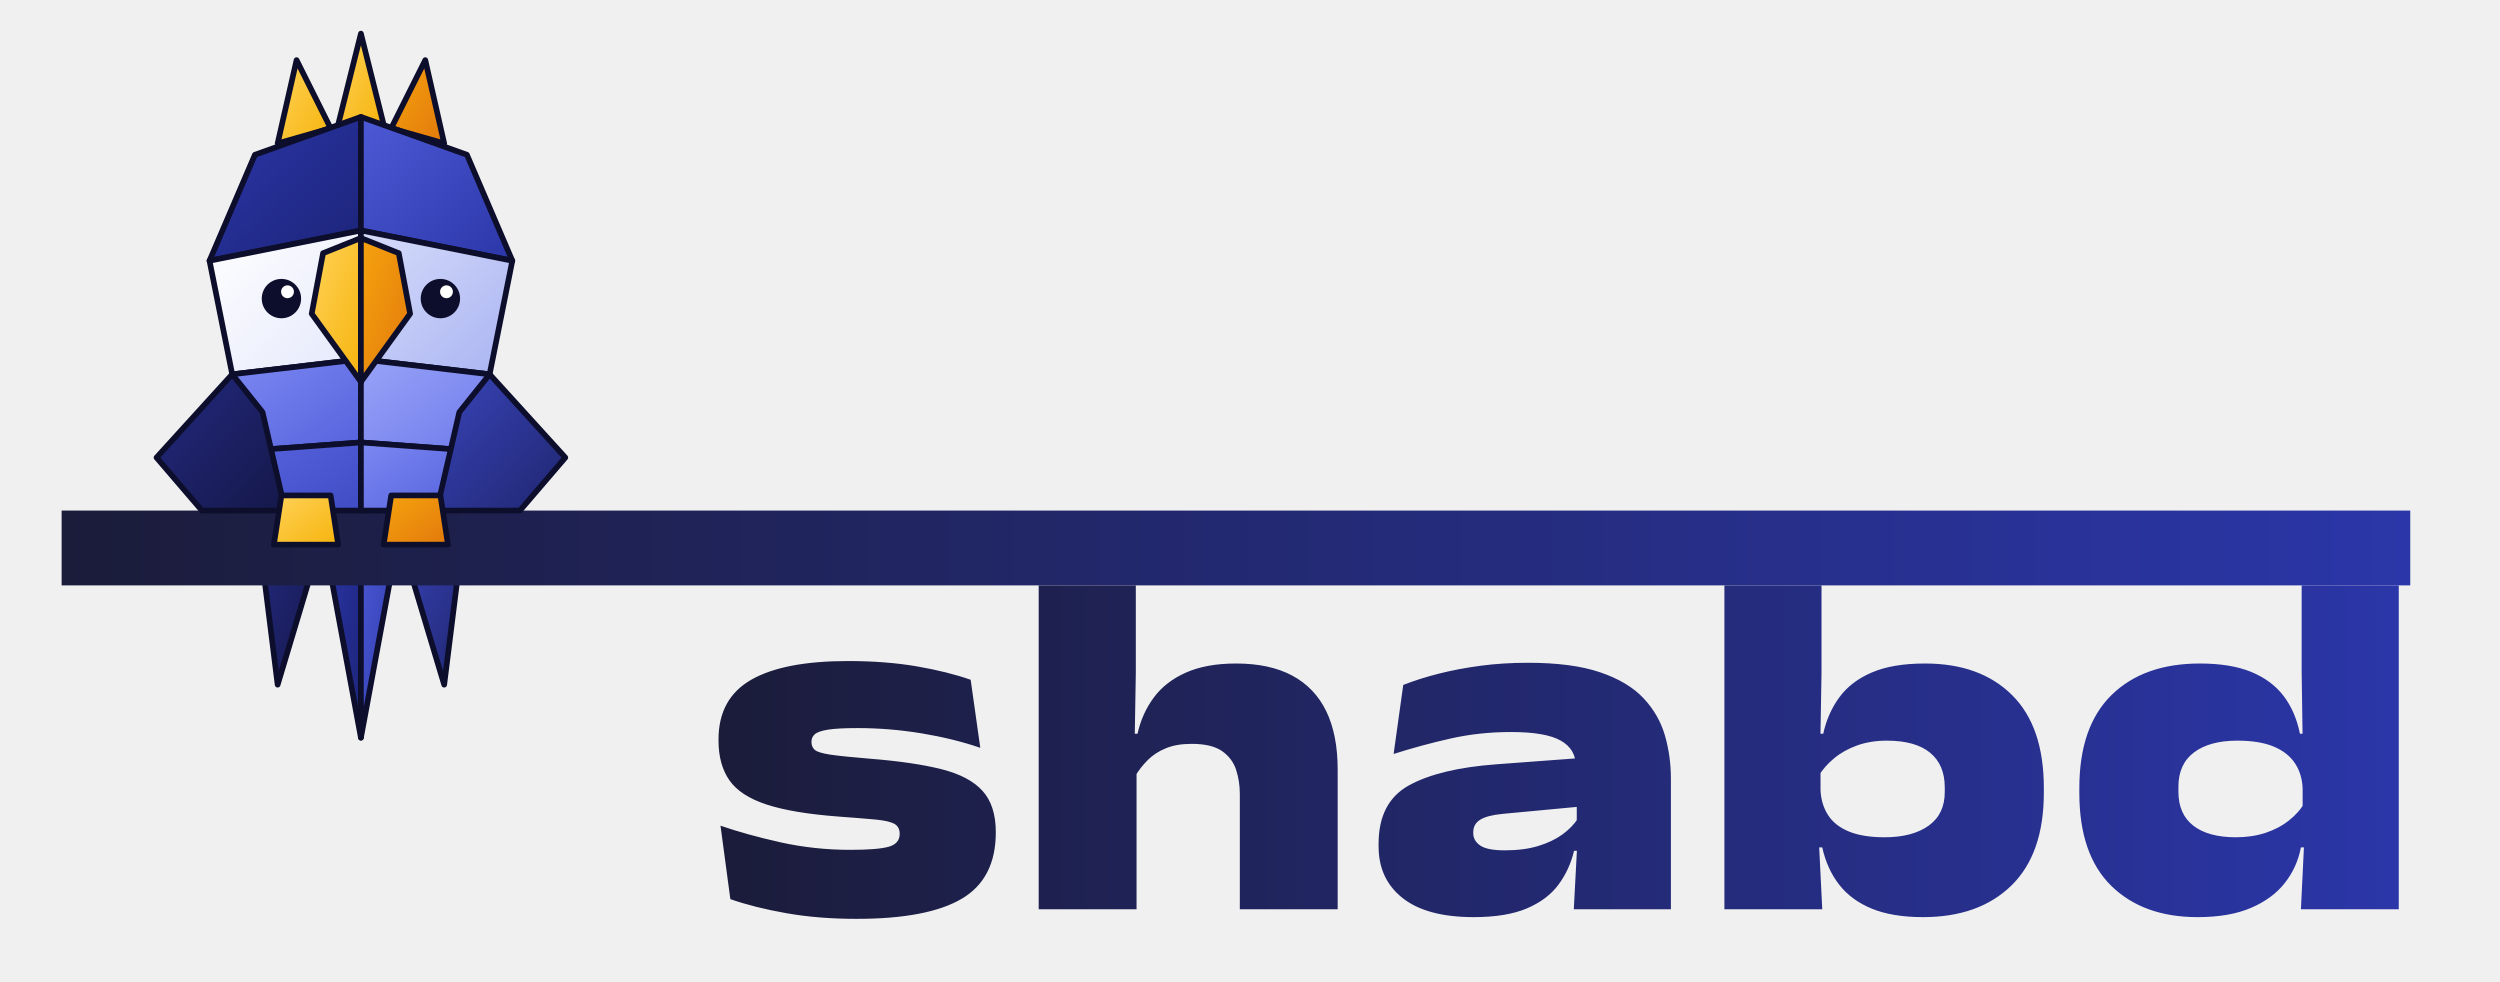
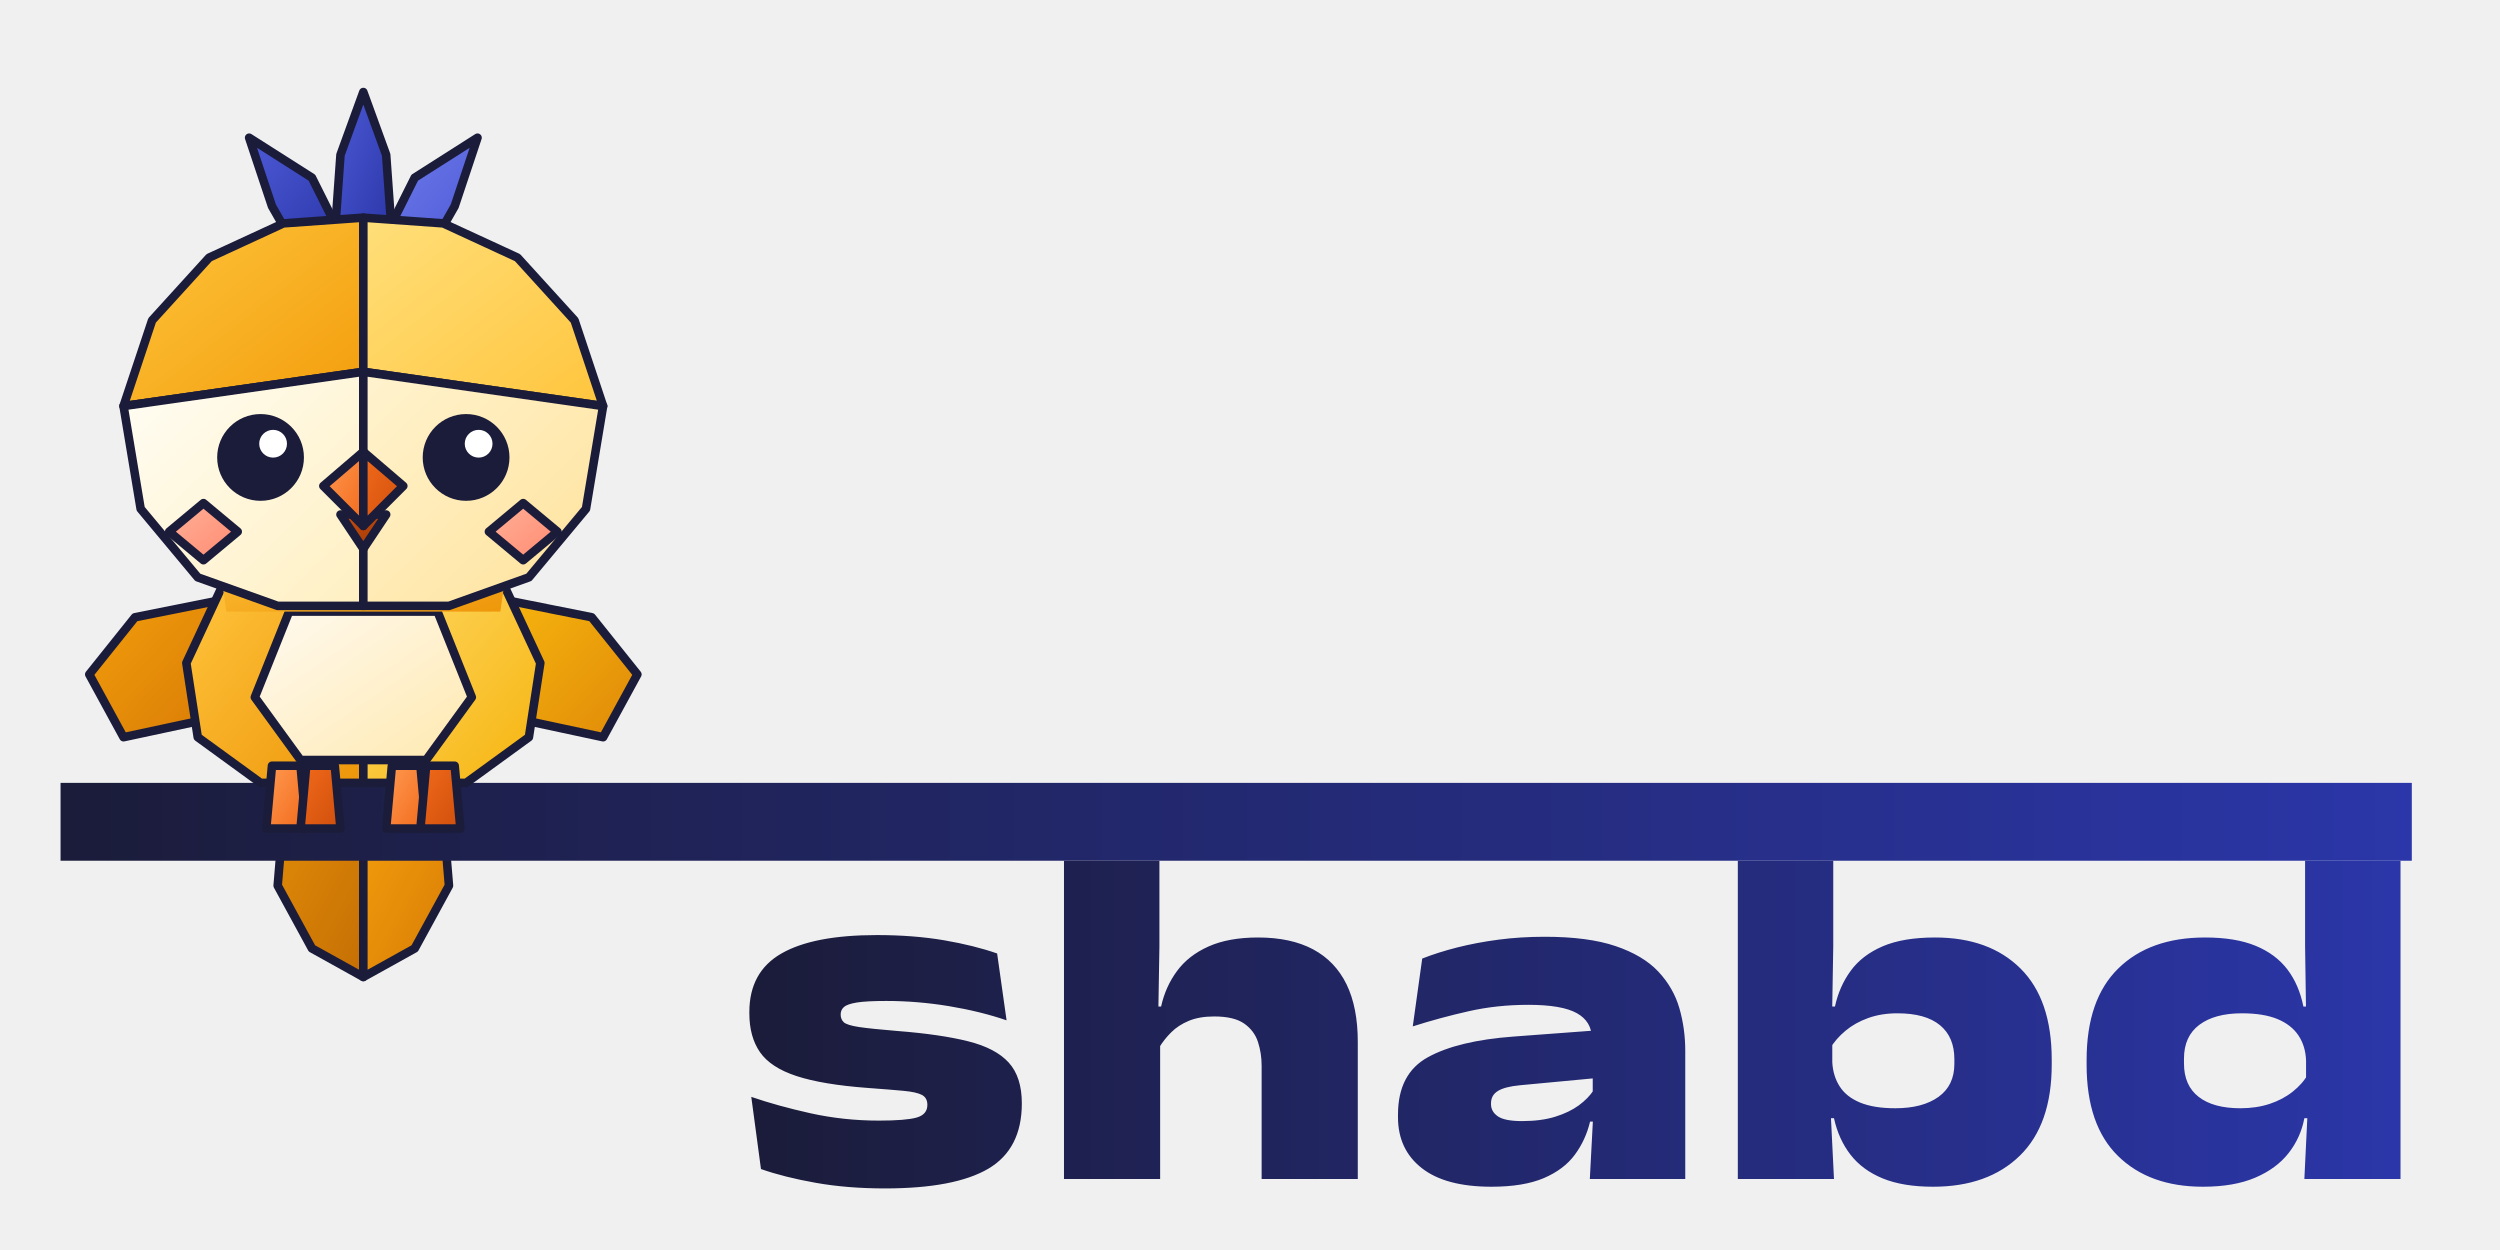
- <svg xmlns="http://www.w3.org/2000/svg" width="568" height="223" viewBox="0 0 568 223" fill="none" role="img" aria-label="Shabd">
+ <svg xmlns="http://www.w3.org/2000/svg" width="578" height="289" viewBox="0 0 578 289" fill="none" role="img" aria-label="Shabd">
  <defs>
    <linearGradient id="l-ink" x1="0" y1="0" x2="1" y2="0">
      <stop stop-color="#1b1c3a" />
      <stop offset="1" stop-color="#2b36a8" />
    </linearGradient>
-     <linearGradient id="l-headL" x1="0" y1="0" x2="1" y2="1">
-       <stop stop-color="#2b36a8" />
-       <stop offset="1" stop-color="#1c2478" />
+     <linearGradient id="l-capL" x1="0" y1="0" x2="1" y2="1">
+       <stop stop-color="#ffc53d" />
+       <stop offset="1" stop-color="#f29d0c" />
    </linearGradient>
-     <linearGradient id="l-headR" x1="0" y1="0" x2="1" y2="1">
+     <linearGradient id="l-capR" x1="0" y1="0" x2="1" y2="1">
+       <stop stop-color="#ffdf7a" />
+       <stop offset="1" stop-color="#ffc53d" />
+     </linearGradient>
+     <linearGradient id="l-faceL" x1="0" y1="0" x2="1" y2="1">
+       <stop stop-color="#fffdf5" />
+       <stop offset="1" stop-color="#fff0c2" />
+     </linearGradient>
+     <linearGradient id="l-faceR" x1="0" y1="0" x2="1" y2="1">
+       <stop stop-color="#fff3cf" />
+       <stop offset="1" stop-color="#ffe29a" />
+     </linearGradient>
+     <linearGradient id="l-blush" x1="0" y1="0" x2="1" y2="1">
+       <stop stop-color="#ffb199" />
+       <stop offset="1" stop-color="#ff8a70" />
+     </linearGradient>
+     <linearGradient id="l-bodyL" x1="0" y1="0" x2="1" y2="1">
+       <stop stop-color="#ffc53d" />
+       <stop offset="1" stop-color="#ee960a" />
+     </linearGradient>
+     <linearGradient id="l-bodyR" x1="0" y1="0" x2="1" y2="1">
+       <stop stop-color="#ffd966" />
+       <stop offset="1" stop-color="#f6b40e" />
+     </linearGradient>
+     <linearGradient id="l-belly" x1="0" y1="0" x2="1" y2="1">
+       <stop stop-color="#fffaf0" />
+       <stop offset="1" stop-color="#ffe9b0" />
+     </linearGradient>
+     <linearGradient id="l-wingL" x1="0" y1="0" x2="1" y2="1">
+       <stop stop-color="#f29d0c" />
+       <stop offset="1" stop-color="#d97c06" />
+     </linearGradient>
+     <linearGradient id="l-wingR" x1="0" y1="0" x2="1" y2="1">
+       <stop stop-color="#f6b40e" />
+       <stop offset="1" stop-color="#e08a08" />
+     </linearGradient>
+     <linearGradient id="l-tailL" x1="0" y1="0" x2="1" y2="1">
+       <stop stop-color="#e08a08" />
+       <stop offset="1" stop-color="#c56f05" />
+     </linearGradient>
+     <linearGradient id="l-tailR" x1="0" y1="0" x2="1" y2="1">
+       <stop stop-color="#f29d0c" />
+       <stop offset="1" stop-color="#d97c06" />
+     </linearGradient>
+     <linearGradient id="l-tuftL" x1="0" y1="0" x2="1" y2="1">
      <stop stop-color="#4d5ad6" />
      <stop offset="1" stop-color="#2b36a8" />
    </linearGradient>
-     <linearGradient id="l-faceL" x1="0" y1="0" x2="1" y2="1">
-       <stop stop-color="#ffffff" />
-       <stop offset="1" stop-color="#e4e8fb" />
+     <linearGradient id="l-tuftR" x1="0" y1="0" x2="1" y2="1">
+       <stop stop-color="#6f7beb" />
+       <stop offset="1" stop-color="#4d5ad6" />
    </linearGradient>
-     <linearGradient id="l-faceR" x1="0" y1="0" x2="1" y2="1">
-       <stop stop-color="#d6dcfa" />
-       <stop offset="1" stop-color="#aab4f2" />
+     <linearGradient id="l-beakL" x1="0" y1="0" x2="1" y2="1">
+       <stop stop-color="#ff9a52" />
+       <stop offset="1" stop-color="#f26a1b" />
    </linearGradient>
-     <linearGradient id="l-chestUL" x1="0" y1="0" x2="1" y2="1">
-       <stop stop-color="#7c88f2" />
-       <stop offset="1" stop-color="#5562dc" />
+     <linearGradient id="l-beakR" x1="0" y1="0" x2="1" y2="1">
+       <stop stop-color="#f26a1b" />
+       <stop offset="1" stop-color="#cf4f0c" />
    </linearGradient>
-     <linearGradient id="l-chestUR" x1="0" y1="0" x2="1" y2="1">
-       <stop stop-color="#98a3f8" />
-       <stop offset="1" stop-color="#6f7beb" />
+     <linearGradient id="l-beakLow" x1="0" y1="0" x2="1" y2="1">
+       <stop stop-color="#c94c0c" />
+       <stop offset="1" stop-color="#a13a07" />
    </linearGradient>
-     <linearGradient id="l-chestLL" x1="0" y1="0" x2="1" y2="1">
-       <stop stop-color="#5562dc" />
-       <stop offset="1" stop-color="#3f4cc4" />
+     <linearGradient id="l-footL" x1="0" y1="0" x2="1" y2="1">
+       <stop stop-color="#ff9a52" />
+       <stop offset="1" stop-color="#f26a1b" />
    </linearGradient>
-     <linearGradient id="l-chestLR" x1="0" y1="0" x2="1" y2="1">
-       <stop stop-color="#7c88f2" />
-       <stop offset="1" stop-color="#5562dc" />
+     <linearGradient id="l-footR" x1="0" y1="0" x2="1" y2="1">
+       <stop stop-color="#f26a1b" />
+       <stop offset="1" stop-color="#cf4f0c" />
    </linearGradient>
-     <linearGradient id="l-wingL" x1="0" y1="0" x2="1" y2="1">
-       <stop stop-color="#23297f" />
-       <stop offset="1" stop-color="#151849" />
-     </linearGradient>
-     <linearGradient id="l-wingR" x1="0" y1="0" x2="1" y2="1">
-       <stop stop-color="#3944b8" />
-       <stop offset="1" stop-color="#1f2670" />
-     </linearGradient>
-     <linearGradient id="l-goldL" x1="0" y1="0" x2="1" y2="1">
-       <stop stop-color="#ffd257" />
-       <stop offset="1" stop-color="#f6b40e" />
-     </linearGradient>
-     <linearGradient id="l-goldR" x1="0" y1="0" x2="1" y2="1">
-       <stop stop-color="#f6a30e" />
-       <stop offset="1" stop-color="#e2790c" />
+     <linearGradient id="l-say" x1="0" y1="0" x2="1" y2="1">
+       <stop stop-color="#6f7beb" />
+       <stop offset="1" stop-color="#3944b8" />
    </linearGradient>
  </defs>
-   <path d="M58.78 121.16L73.4 121.16L63.08 155.56Z" fill="url(#l-wingL)" stroke="#0d0e2b" stroke-width="1.29" stroke-linejoin="round" />
-   <path d="M105.22 121.16L90.6 121.16L100.92 155.56Z" fill="url(#l-wingR)" stroke="#0d0e2b" stroke-width="1.29" stroke-linejoin="round" />
-   <path d="M73.4 121.16L82 121.16L82 167.6Z" fill="url(#l-headL)" stroke="#0d0e2b" stroke-width="1.29" stroke-linejoin="round" />
-   <path d="M82 121.16L90.6 121.16L82 167.6Z" fill="url(#l-headR)" stroke="#0d0e2b" stroke-width="1.29" stroke-linejoin="round" />
-   <rect x="14" y="116" width="533.61" height="17" fill="url(#l-ink)" />
-   <path d="M75.12 29.14L67.38 13.66L63.08 32.58Z" fill="url(#l-goldL)" stroke="#0d0e2b" stroke-width="1.29" stroke-linejoin="round" />
-   <path d="M88.88 29.14L96.62 13.66L100.92 32.58Z" fill="url(#l-goldR)" stroke="#0d0e2b" stroke-width="1.29" stroke-linejoin="round" />
-   <path d="M76.84 28.28L82 7.64L87.16 28.28Z" fill="url(#l-goldL)" stroke="#0d0e2b" stroke-width="1.29" stroke-linejoin="round" />
-   <path d="M82 26.56L57.92 35.16L47.6 59.24L82 52.36Z" fill="url(#l-headL)" stroke="#0d0e2b" stroke-width="1.29" stroke-linejoin="round" />
-   <path d="M82 26.56L106.08 35.16L116.4 59.24L82 52.36Z" fill="url(#l-headR)" stroke="#0d0e2b" stroke-width="1.29" stroke-linejoin="round" />
-   <path d="M47.6 59.24L82 52.36L82 81.6L52.76 85.04Z" fill="url(#l-faceL)" stroke="#0d0e2b" stroke-width="1.29" stroke-linejoin="round" />
-   <path d="M116.4 59.24L82 52.36L82 81.6L111.24 85.04Z" fill="url(#l-faceR)" stroke="#0d0e2b" stroke-width="1.29" stroke-linejoin="round" />
-   <path d="M52.76 85.04L82 81.6L82 100.52L58.78 102.24Z" fill="url(#l-chestUL)" stroke="#0d0e2b" stroke-width="1.29" stroke-linejoin="round" />
-   <path d="M111.24 85.04L82 81.6L82 100.52L105.22 102.24Z" fill="url(#l-chestUR)" stroke="#0d0e2b" stroke-width="1.29" stroke-linejoin="round" />
-   <path d="M58.78 102.24L82 100.52L82 116L64.8 116Z" fill="url(#l-chestLL)" stroke="#0d0e2b" stroke-width="1.29" stroke-linejoin="round" />
-   <path d="M105.22 102.24L82 100.52L82 116L99.2 116Z" fill="url(#l-chestLR)" stroke="#0d0e2b" stroke-width="1.29" stroke-linejoin="round" />
-   <path d="M52.76 85.04L35.56 103.96L45.88 116L64.8 116L59.64 93.64Z" fill="url(#l-wingL)" stroke="#0d0e2b" stroke-width="1.29" stroke-linejoin="round" />
-   <path d="M111.24 85.04L128.44 103.96L118.12 116L99.2 116L104.36 93.64Z" fill="url(#l-wingR)" stroke="#0d0e2b" stroke-width="1.29" stroke-linejoin="round" />
-   <path d="M73.4 57.52L82 54.08L82 86.76L70.82 71.28Z" fill="url(#l-goldL)" stroke="#0d0e2b" stroke-width="1.29" stroke-linejoin="round" />
-   <path d="M82 54.08L90.6 57.52L93.18 71.28L82 86.76Z" fill="url(#l-goldR)" stroke="#0d0e2b" stroke-width="1.29" stroke-linejoin="round" />
-   <circle cx="63.94" cy="67.84" r="4.47" fill="#0d0e2b" />
-   <circle cx="65.32" cy="66.29" r="1.46" fill="#ffffff" />
-   <circle cx="100.06" cy="67.84" r="4.47" fill="#0d0e2b" />
-   <circle cx="101.44" cy="66.29" r="1.46" fill="#ffffff" />
-   <path d="M63.94 112.56L75.12 112.56L76.84 123.74L62.22 123.74Z" fill="url(#l-goldL)" stroke="#0d0e2b" stroke-width="1.29" stroke-linejoin="round" />
-   <path d="M100.06 112.56L88.88 112.56L87.16 123.74L101.78 123.74Z" fill="url(#l-goldR)" stroke="#0d0e2b" stroke-width="1.29" stroke-linejoin="round" />
-   <path transform="translate(160 206.58) scale(1.12)" d="M30.9 1.95Q23.15 1.95 16.65 0.8Q10.15 -0.35 5.3 -2.05L3.3 -16.95Q8.65 -15.1 15.5 -13.57Q22.35 -12.05 29.65 -12.05Q35.15 -12.05 37.4 -12.67Q39.65 -13.3 39.65 -15.3L39.65 -15.3Q39.65 -16.75 38.53 -17.35Q37.4 -17.95 34.7 -18.2Q32 -18.45 27.25 -18.8Q17.95 -19.5 12.63 -21.25Q7.3 -23 5.1 -26.17Q2.9 -29.35 2.9 -34.2L2.9 -34.45Q2.9 -42.75 9.53 -46.55Q16.15 -50.35 29.2 -50.35Q36.8 -50.35 43.08 -49.28Q49.35 -48.2 54.05 -46.55L56 -32.75Q50.6 -34.6 44.1 -35.68Q37.6 -36.75 31.15 -36.75Q27.1 -36.75 25.1 -36.43Q23.1 -36.1 22.43 -35.5Q21.75 -34.9 21.75 -33.95L21.75 -33.95Q21.75 -32.95 22.4 -32.35Q23.05 -31.75 25.53 -31.37Q28 -31 33.45 -30.55Q42.4 -29.85 48.08 -28.42Q53.75 -27 56.45 -24.02Q59.15 -21.05 59.15 -15.6L59.15 -15.6Q59.15 -6.2 52.23 -2.12Q45.3 1.95 30.9 1.95ZM108.65 0L108.65 -23.4Q108.65 -25.95 107.9 -28.27Q107.15 -30.6 105.05 -32.08Q102.95 -33.55 98.85 -33.55Q95.8 -33.55 93.63 -32.65Q91.45 -31.75 89.98 -30.27Q88.5 -28.8 87.45 -27.05L84.05 -35.6L87.9 -35.6Q88.8 -39.7 91.18 -42.92Q93.55 -46.15 97.7 -48Q101.85 -49.85 107.9 -49.85Q114.7 -49.85 119.28 -47.4Q123.85 -44.95 126.18 -40.18Q128.5 -35.4 128.5 -28.3L128.5 0ZM67.85 0L67.85 -65.7L87.55 -65.7L87.55 -47.95L87.25 -30L87.7 -30L87.7 0ZM176.4 0L177.1 -13.25L177 -15.5L177 -26.35L176.8 -29.1Q176.8 -32.5 173.73 -34.22Q170.65 -35.95 163.7 -35.95Q157.2 -35.95 151.35 -34.62Q145.5 -33.3 139.85 -31.5L141.8 -45.5Q145.1 -46.8 149.05 -47.8Q153 -48.8 157.53 -49.4Q162.05 -50 167.1 -50Q176.05 -50 181.73 -48.07Q187.4 -46.15 190.53 -42.82Q193.65 -39.5 194.88 -35.27Q196.1 -31.05 196.1 -26.45L196.1 0ZM156.1 1.6Q146.6 1.6 141.7 -2.25Q136.8 -6.1 136.8 -12.75L136.8 -13.3Q136.8 -21.75 143 -25.15Q149.2 -28.55 160.65 -29.4L178.1 -30.7L178.5 -20.9L162 -19.35Q158.85 -19.05 157.43 -18.17Q156 -17.3 156 -15.6L156 -15.45Q156 -13.9 157.43 -12.92Q158.85 -11.95 162.4 -11.95Q166.35 -11.95 169.25 -12.85Q172.15 -13.75 174.13 -15.2Q176.1 -16.65 177.2 -18.35L180.65 -11.85L176.45 -11.85Q175.55 -8.05 173.3 -5Q171.05 -1.95 166.88 -0.17Q162.7 1.6 156.1 1.6ZM247.25 1.6Q241.05 1.6 236.85 -0.12Q232.65 -1.85 230.2 -5.03Q227.75 -8.2 226.8 -12.55L222.2 -12.55L226.45 -24.1Q226.6 -21.25 227.98 -19.1Q229.35 -16.95 232.2 -15.77Q235.05 -14.6 239.45 -14.6Q245.1 -14.6 248.38 -16.95Q251.65 -19.3 251.65 -23.75L251.65 -24.75Q251.65 -29.3 248.68 -31.75Q245.7 -34.2 239.9 -34.2Q236.55 -34.2 233.85 -33.22Q231.15 -32.25 229.18 -30.6Q227.2 -28.95 226 -26.95L224.25 -35.6L227 -35.6Q227.9 -39.75 230.25 -42.97Q232.6 -46.2 236.85 -48.03Q241.1 -49.85 247.65 -49.85Q258.85 -49.85 265.3 -43.45Q271.75 -37.05 271.75 -24.6L271.75 -23.65Q271.75 -11.25 265.18 -4.82Q258.6 1.6 247.25 1.6ZM206.95 0L206.95 -65.7L226.65 -65.7L226.65 -48.05L226.35 -30.15L226.45 -29.2L226.45 -15.5L226.1 -14.15L226.8 0ZM302.95 1.6Q291.9 1.6 285.43 -4.75Q278.95 -11.1 278.95 -23.6L278.95 -24.55Q278.95 -37.05 285.48 -43.45Q292 -49.85 303.4 -49.85Q309.65 -49.85 313.8 -48.15Q317.95 -46.45 320.38 -43.28Q322.8 -40.1 323.7 -35.6L329.5 -35.6L324.25 -24.45Q324.15 -27.4 322.7 -29.6Q321.25 -31.8 318.38 -33Q315.5 -34.2 311 -34.2Q305.4 -34.2 302.23 -31.83Q299.05 -29.45 299.05 -24.85L299.05 -23.85Q299.05 -19.3 302.08 -16.95Q305.1 -14.6 310.7 -14.6Q314 -14.6 316.73 -15.5Q319.45 -16.4 321.5 -18.03Q323.55 -19.65 324.7 -21.7L330.4 -12.55L323.9 -12.55Q323.15 -8.55 320.65 -5.35Q318.15 -2.15 313.78 -0.28Q309.4 1.6 302.95 1.6ZM323.9 0L324.6 -14.4L324.25 -17.45L324.25 -31.95L324.25 -34.35L324.05 -48.05L324.05 -65.7L343.75 -65.7L343.75 0Z" fill="url(#l-ink)" />
+   <style>
+     .sb-hop { transform-origin: 84px 181px; animation: sb-hop 0.8s ease-out 0.4s 1; }
+     @keyframes sb-hop { 0%, 100% { transform: translateY(0px) scale(1, 1); } 30% { transform: translateY(-14.52px) scale(1, 1); } 56% { transform: translateY(0px) scale(1.05, 0.93); } 76% { transform: translateY(0px) scale(0.99, 1.02); } }
+     .sb-head { transform-origin: 84px 136.12px; animation: sb-head 10s ease-in-out infinite; }
+     @keyframes sb-head { 0%, 30%, 62%, 70%, 76%, 82%, 88%, 100% { transform: rotate(0deg) translateY(0px); } 37%, 56% { transform: rotate(9deg) translateY(0px); } 73%, 79%, 85% { transform: rotate(0deg) translateY(-2.64px); } }
+     .sb-tuft-0 { transform-origin: 73.44px 55.6px; animation: sb-tuft-0 10s ease-in-out infinite; }
+     @keyframes sb-tuft-0 { 0%, 30%, 62%, 100% { transform: rotate(0deg); } 38%, 54% { transform: rotate(-15deg); } }
+     .sb-tuft-1 { transform-origin: 94.56px 55.6px; animation: sb-tuft-1 10s ease-in-out infinite; }
+     @keyframes sb-tuft-1 { 0%, 30%, 62%, 100% { transform: rotate(0deg); } 38%, 54% { transform: rotate(15deg); } }
+     .sb-tuft-2 { transform-origin: 84px 54.28px; animation: sb-tuft-2 10s ease-in-out infinite; }
+     @keyframes sb-tuft-2 { 0%, 30%, 62%, 100% { transform: rotate(0deg); } 38%, 54% { transform: rotate(0deg); } }
+     .sb-eye-0 { transform-origin: 60.24px 105.76px; }
+     .sb-eye-1 { transform-origin: 107.76px 105.76px; }
+     .sb-eye { animation: sb-blink 4.6s linear infinite; }
+     @keyframes sb-blink { 0%, 92%, 98%, 100% { transform: scaleY(1); } 95% { transform: scaleY(0.08); } }
+     .sb-tail { transform-origin: 84px 191.56px; animation: sb-sway 5s ease-in-out infinite; }
+     @keyframes sb-sway { 0%, 50%, 100% { transform: rotate(0deg); } 25% { transform: rotate(-3deg); } 75% { transform: rotate(3deg); } }
+     .sb-wing-0 { transform-origin: 48.36px 149.32px; animation: sb-wing-0 10s ease-in-out infinite; }
+     @keyframes sb-wing-0 { 0%, 70%, 88%, 100% { transform: rotate(0deg); } 73%, 79%, 85% { transform: rotate(30deg); } 76%, 82% { transform: rotate(7.5deg); } }
+     .sb-wing-1 { transform-origin: 119.64px 149.32px; animation: sb-wing-1 10s ease-in-out infinite; }
+     @keyframes sb-wing-1 { 0%, 70%, 88%, 100% { transform: rotate(0deg); } 73%, 79%, 85% { transform: rotate(-30deg); } 76%, 82% { transform: rotate(-7.5deg); } }
+     .sb-beak-lower { animation: sb-beak 10s linear infinite; }
+     @keyframes sb-beak { 0%, 70%, 88%, 100% { transform: translateY(0px); } 73%, 79%, 85% { transform: translateY(3.3px); } 76%, 82% { transform: translateY(0.79px); } }
+     .sb-say-0 { animation: sb-say-0 10s ease-out 0s infinite; }
+     @keyframes sb-say-0 { 0%, 71%, 90%, 100% { opacity: 0; transform: translate(-5.2px, 0.92px); } 76% { opacity: 1; } 84% { opacity: 1; } 89% { opacity: 0; transform: translate(10.4px, -1.83px); } }
+     .sb-say-1 { animation: sb-say-1 10s ease-out 0.22s infinite; }
+     @keyframes sb-say-1 { 0%, 71%, 90%, 100% { opacity: 0; transform: translate(-4.66px, 2.48px); } 76% { opacity: 1; } 84% { opacity: 1; } 89% { opacity: 0; transform: translate(9.32px, -4.96px); } }
+     .sb-say-2 { animation: sb-say-2 10s ease-out 0.44s infinite; }
+     @keyframes sb-say-2 { 0%, 71%, 90%, 100% { opacity: 0; transform: translate(-3.67px, 3.8px); } 76% { opacity: 1; } 84% { opacity: 1; } 89% { opacity: 0; transform: translate(7.34px, -7.6px); } }
+     @media (prefers-reduced-motion: reduce) { .sb-hop, .sb-head, .sb-tuft, .sb-eye, .sb-tail, .sb-wing, .sb-beak-lower, .sb-say { animation: none; } }
+   </style>
+   <g class="sb-hop">
+     <g class="sb-tail">
+       <path d="M65.52 188.92L84 188.92L84 225.88L72.12 219.28L64.2 204.76Z" fill="url(#l-tailL)" stroke="#1b1c3a" stroke-width="1.98" stroke-linejoin="round" />
+       <path d="M84 188.92L102.48 188.92L103.8 204.76L95.88 219.28L84 225.88Z" fill="url(#l-tailR)" stroke="#1b1c3a" stroke-width="1.98" stroke-linejoin="round" />
+     </g>
+   </g>
+   <rect x="14" y="181" width="543.61" height="18" fill="url(#l-ink)" />
+   <path transform="translate(170 272.58) scale(1.12)" d="M30.9 1.95Q23.15 1.95 16.65 0.8Q10.15 -0.35 5.3 -2.05L3.3 -16.95Q8.65 -15.1 15.5 -13.57Q22.35 -12.05 29.65 -12.05Q35.15 -12.05 37.4 -12.67Q39.65 -13.3 39.65 -15.3L39.65 -15.3Q39.65 -16.75 38.53 -17.35Q37.4 -17.95 34.7 -18.2Q32 -18.45 27.25 -18.8Q17.95 -19.5 12.63 -21.25Q7.3 -23 5.1 -26.17Q2.9 -29.35 2.9 -34.2L2.9 -34.45Q2.9 -42.75 9.53 -46.55Q16.15 -50.35 29.2 -50.35Q36.8 -50.35 43.08 -49.28Q49.35 -48.2 54.05 -46.55L56 -32.75Q50.6 -34.6 44.1 -35.68Q37.6 -36.75 31.15 -36.75Q27.1 -36.75 25.1 -36.43Q23.1 -36.1 22.43 -35.5Q21.75 -34.9 21.75 -33.95L21.75 -33.95Q21.75 -32.95 22.4 -32.35Q23.05 -31.75 25.53 -31.37Q28 -31 33.45 -30.55Q42.4 -29.85 48.08 -28.42Q53.75 -27 56.45 -24.02Q59.15 -21.05 59.15 -15.6L59.15 -15.6Q59.15 -6.2 52.23 -2.12Q45.3 1.95 30.9 1.95ZM108.65 0L108.65 -23.4Q108.65 -25.95 107.9 -28.27Q107.15 -30.6 105.05 -32.08Q102.95 -33.55 98.85 -33.55Q95.8 -33.55 93.63 -32.65Q91.45 -31.75 89.98 -30.27Q88.5 -28.8 87.45 -27.05L84.05 -35.6L87.9 -35.6Q88.8 -39.7 91.18 -42.92Q93.55 -46.15 97.7 -48Q101.85 -49.85 107.9 -49.85Q114.7 -49.85 119.28 -47.4Q123.85 -44.95 126.18 -40.18Q128.5 -35.4 128.5 -28.3L128.5 0ZM67.85 0L67.85 -65.7L87.55 -65.7L87.55 -47.95L87.25 -30L87.7 -30L87.7 0ZM176.4 0L177.1 -13.25L177 -15.5L177 -26.35L176.8 -29.1Q176.8 -32.5 173.73 -34.22Q170.65 -35.95 163.7 -35.95Q157.2 -35.95 151.35 -34.62Q145.5 -33.3 139.85 -31.5L141.8 -45.5Q145.1 -46.8 149.05 -47.8Q153 -48.8 157.53 -49.4Q162.05 -50 167.1 -50Q176.05 -50 181.73 -48.07Q187.4 -46.15 190.53 -42.82Q193.65 -39.5 194.88 -35.27Q196.1 -31.05 196.1 -26.45L196.1 0ZM156.1 1.6Q146.6 1.6 141.7 -2.25Q136.8 -6.1 136.8 -12.75L136.8 -13.3Q136.8 -21.75 143 -25.15Q149.2 -28.55 160.65 -29.4L178.1 -30.7L178.5 -20.9L162 -19.35Q158.85 -19.05 157.43 -18.17Q156 -17.3 156 -15.6L156 -15.45Q156 -13.9 157.43 -12.92Q158.85 -11.95 162.4 -11.95Q166.35 -11.95 169.25 -12.85Q172.15 -13.75 174.13 -15.2Q176.1 -16.65 177.2 -18.35L180.65 -11.85L176.45 -11.85Q175.55 -8.05 173.3 -5Q171.05 -1.95 166.88 -0.17Q162.7 1.6 156.1 1.6ZM247.25 1.6Q241.05 1.6 236.85 -0.12Q232.65 -1.85 230.2 -5.03Q227.75 -8.2 226.8 -12.55L222.2 -12.55L226.45 -24.1Q226.6 -21.25 227.98 -19.1Q229.35 -16.95 232.2 -15.77Q235.05 -14.6 239.45 -14.6Q245.1 -14.6 248.38 -16.95Q251.65 -19.3 251.65 -23.75L251.65 -24.75Q251.65 -29.3 248.68 -31.75Q245.7 -34.2 239.9 -34.2Q236.55 -34.2 233.85 -33.22Q231.15 -32.25 229.18 -30.6Q227.2 -28.95 226 -26.95L224.25 -35.6L227 -35.6Q227.9 -39.75 230.25 -42.97Q232.6 -46.2 236.85 -48.03Q241.1 -49.85 247.65 -49.85Q258.85 -49.85 265.3 -43.45Q271.75 -37.05 271.75 -24.6L271.75 -23.65Q271.75 -11.25 265.18 -4.82Q258.6 1.6 247.25 1.6ZM206.95 0L206.95 -65.7L226.65 -65.7L226.65 -48.05L226.35 -30.15L226.45 -29.2L226.45 -15.5L226.1 -14.15L226.8 0ZM302.95 1.6Q291.9 1.6 285.43 -4.75Q278.95 -11.1 278.95 -23.6L278.95 -24.55Q278.95 -37.05 285.48 -43.45Q292 -49.85 303.4 -49.85Q309.65 -49.85 313.8 -48.15Q317.95 -46.45 320.38 -43.28Q322.8 -40.1 323.7 -35.6L329.5 -35.6L324.25 -24.45Q324.15 -27.4 322.7 -29.6Q321.25 -31.8 318.38 -33Q315.5 -34.2 311 -34.2Q305.4 -34.2 302.23 -31.83Q299.05 -29.45 299.05 -24.85L299.05 -23.85Q299.05 -19.3 302.08 -16.95Q305.1 -14.6 310.7 -14.6Q314 -14.6 316.73 -15.5Q319.45 -16.4 321.5 -18.03Q323.55 -19.65 324.7 -21.7L330.4 -12.55L323.9 -12.55Q323.15 -8.55 320.65 -5.35Q318.15 -2.15 313.78 -0.28Q309.4 1.6 302.95 1.6ZM323.9 0L324.6 -14.4L324.25 -17.45L324.25 -31.95L324.25 -34.35L324.05 -48.05L324.05 -65.7L343.75 -65.7L343.75 0Z" fill="url(#l-ink)" />
+   <g class="sb-hop">
+     <g>
+       <path class="sb-wing sb-wing-0" d="M51 138.76L31.2 142.72L20.64 155.92L28.56 170.44L47.04 166.48Z" fill="url(#l-wingL)" stroke="#1b1c3a" stroke-width="1.98" stroke-linejoin="round" />
+       <path class="sb-wing sb-wing-1" d="M117 138.76L136.8 142.72L147.36 155.92L139.44 170.44L120.96 166.48Z" fill="url(#l-wingR)" stroke="#1b1c3a" stroke-width="1.98" stroke-linejoin="round" />
+       <path d="M52.32 133.48L84 133.48L84 181L60.24 181L45.72 170.44L43.08 153.28Z" fill="url(#l-bodyL)" stroke="#1b1c3a" stroke-width="1.98" stroke-linejoin="round" />
+       <path d="M115.68 133.48L84 133.48L84 181L107.76 181L122.28 170.44L124.92 153.28Z" fill="url(#l-bodyR)" stroke="#1b1c3a" stroke-width="1.98" stroke-linejoin="round" />
+       <path d="M66.84 141.4L101.16 141.4L109.08 161.2L98.52 175.72L69.48 175.72L58.92 161.2Z" fill="url(#l-belly)" stroke="#1b1c3a" stroke-width="1.98" stroke-linejoin="round" />
+       <path d="M49.68 122.92L118.32 122.92L115.68 141.4L52.32 141.4Z" fill="url(#l-bodyL)" />
+     </g>
+     <g class="sb-head">
+       <path class="sb-tuft sb-tuft-0" d="M78.72 54.28L72.12 41.08L57.6 31.84L62.88 47.68L68.16 56.92Z" fill="url(#l-tuftL)" stroke="#1b1c3a" stroke-width="1.98" stroke-linejoin="round" />
+       <path class="sb-tuft sb-tuft-1" d="M89.28 54.28L95.88 41.08L110.4 31.84L105.12 47.68L99.84 56.92Z" fill="url(#l-tuftR)" stroke="#1b1c3a" stroke-width="1.98" stroke-linejoin="round" />
+       <path class="sb-tuft sb-tuft-2" d="M77.4 54.28L78.72 35.8L84 21.28L89.28 35.8L90.6 54.28Z" fill="url(#l-tuftL)" stroke="#1b1c3a" stroke-width="1.98" stroke-linejoin="round" />
+       <path d="M84 50.32L65.52 51.64L48.36 59.56L35.16 74.08L28.56 93.88L84 85.96Z" fill="url(#l-capL)" stroke="#1b1c3a" stroke-width="1.98" stroke-linejoin="round" />
+       <path d="M84 50.32L102.48 51.64L119.64 59.56L132.84 74.08L139.44 93.88L84 85.96Z" fill="url(#l-capR)" stroke="#1b1c3a" stroke-width="1.98" stroke-linejoin="round" />
+       <path d="M28.56 93.88L84 85.96L84 140.08L64.2 140.08L45.72 133.48L32.52 117.64Z" fill="url(#l-faceL)" stroke="#1b1c3a" stroke-width="1.98" stroke-linejoin="round" />
+       <path d="M139.44 93.88L84 85.96L84 140.08L103.8 140.08L122.28 133.48L135.48 117.64Z" fill="url(#l-faceR)" stroke="#1b1c3a" stroke-width="1.98" stroke-linejoin="round" />
+       <path d="M39.12 122.92L47.04 116.32L54.96 122.92L47.04 129.52Z" fill="url(#l-blush)" stroke="#1b1c3a" stroke-width="1.98" stroke-linejoin="round" />
+       <path d="M128.88 122.92L120.96 116.32L113.04 122.92L120.96 129.52Z" fill="url(#l-blush)" stroke="#1b1c3a" stroke-width="1.98" stroke-linejoin="round" />
+       <g class="sb-beak-lower">
+         <path d="M78.72 118.96L89.28 118.96L84 126.88Z" fill="url(#l-beakLow)" stroke="#1b1c3a" stroke-width="1.98" stroke-linejoin="round" />
+       </g>
+       <path d="M74.76 112.36L84 104.44L84 121.6Z" fill="url(#l-beakL)" stroke="#1b1c3a" stroke-width="1.98" stroke-linejoin="round" />
+       <path d="M84 104.44L93.24 112.36L84 121.6Z" fill="url(#l-beakR)" stroke="#1b1c3a" stroke-width="1.98" stroke-linejoin="round" />
+       <g class="sb-eye sb-eye-0">
+         <circle cx="60.24" cy="105.76" r="10.03" fill="#1b1c3a" />
+         <circle cx="63.14" cy="102.59" r="3.21" fill="#ffffff" />
+       </g>
+       <g class="sb-eye sb-eye-1">
+         <circle cx="107.76" cy="105.76" r="10.03" fill="#1b1c3a" />
+         <circle cx="110.66" cy="102.59" r="3.21" fill="#ffffff" />
+       </g>
+     </g>
+     <g>
+       <path d="M62.88 177.04L69.48 177.04L70.8 191.56L61.56 191.56Z" fill="url(#l-footL)" stroke="#1b1c3a" stroke-width="1.98" stroke-linejoin="round" />
+       <path d="M70.8 177.04L77.4 177.04L78.72 191.56L69.48 191.56Z" fill="url(#l-footR)" stroke="#1b1c3a" stroke-width="1.98" stroke-linejoin="round" />
+       <path d="M97.2 177.04L90.6 177.04L89.28 191.56L98.52 191.56Z" fill="url(#l-footL)" stroke="#1b1c3a" stroke-width="1.98" stroke-linejoin="round" />
+       <path d="M105.12 177.04L98.52 177.04L97.2 191.56L106.44 191.56Z" fill="url(#l-footR)" stroke="#1b1c3a" stroke-width="1.98" stroke-linejoin="round" />
+     </g>
+     <g>
+       <path class="sb-say sb-say-0" opacity="0" d="M156.8 99.52L166.26 103.75L177.6 95.86L164.24 92.31Z" fill="url(#l-say)" stroke="#1b1c3a" stroke-width="1.98" stroke-linejoin="round" />
+       <path class="sb-say sb-say-1" opacity="0" d="M149.27 77.66L159.57 78.76L167.92 67.74L154.12 68.5Z" fill="url(#l-say)" stroke="#1b1c3a" stroke-width="1.98" stroke-linejoin="round" />
+       <path class="sb-say sb-say-2" opacity="0" d="M135.35 59.19L145.49 57.05L150.02 43.99L137.13 48.98Z" fill="url(#l-say)" stroke="#1b1c3a" stroke-width="1.98" stroke-linejoin="round" />
+     </g>
+   </g>
</svg>
